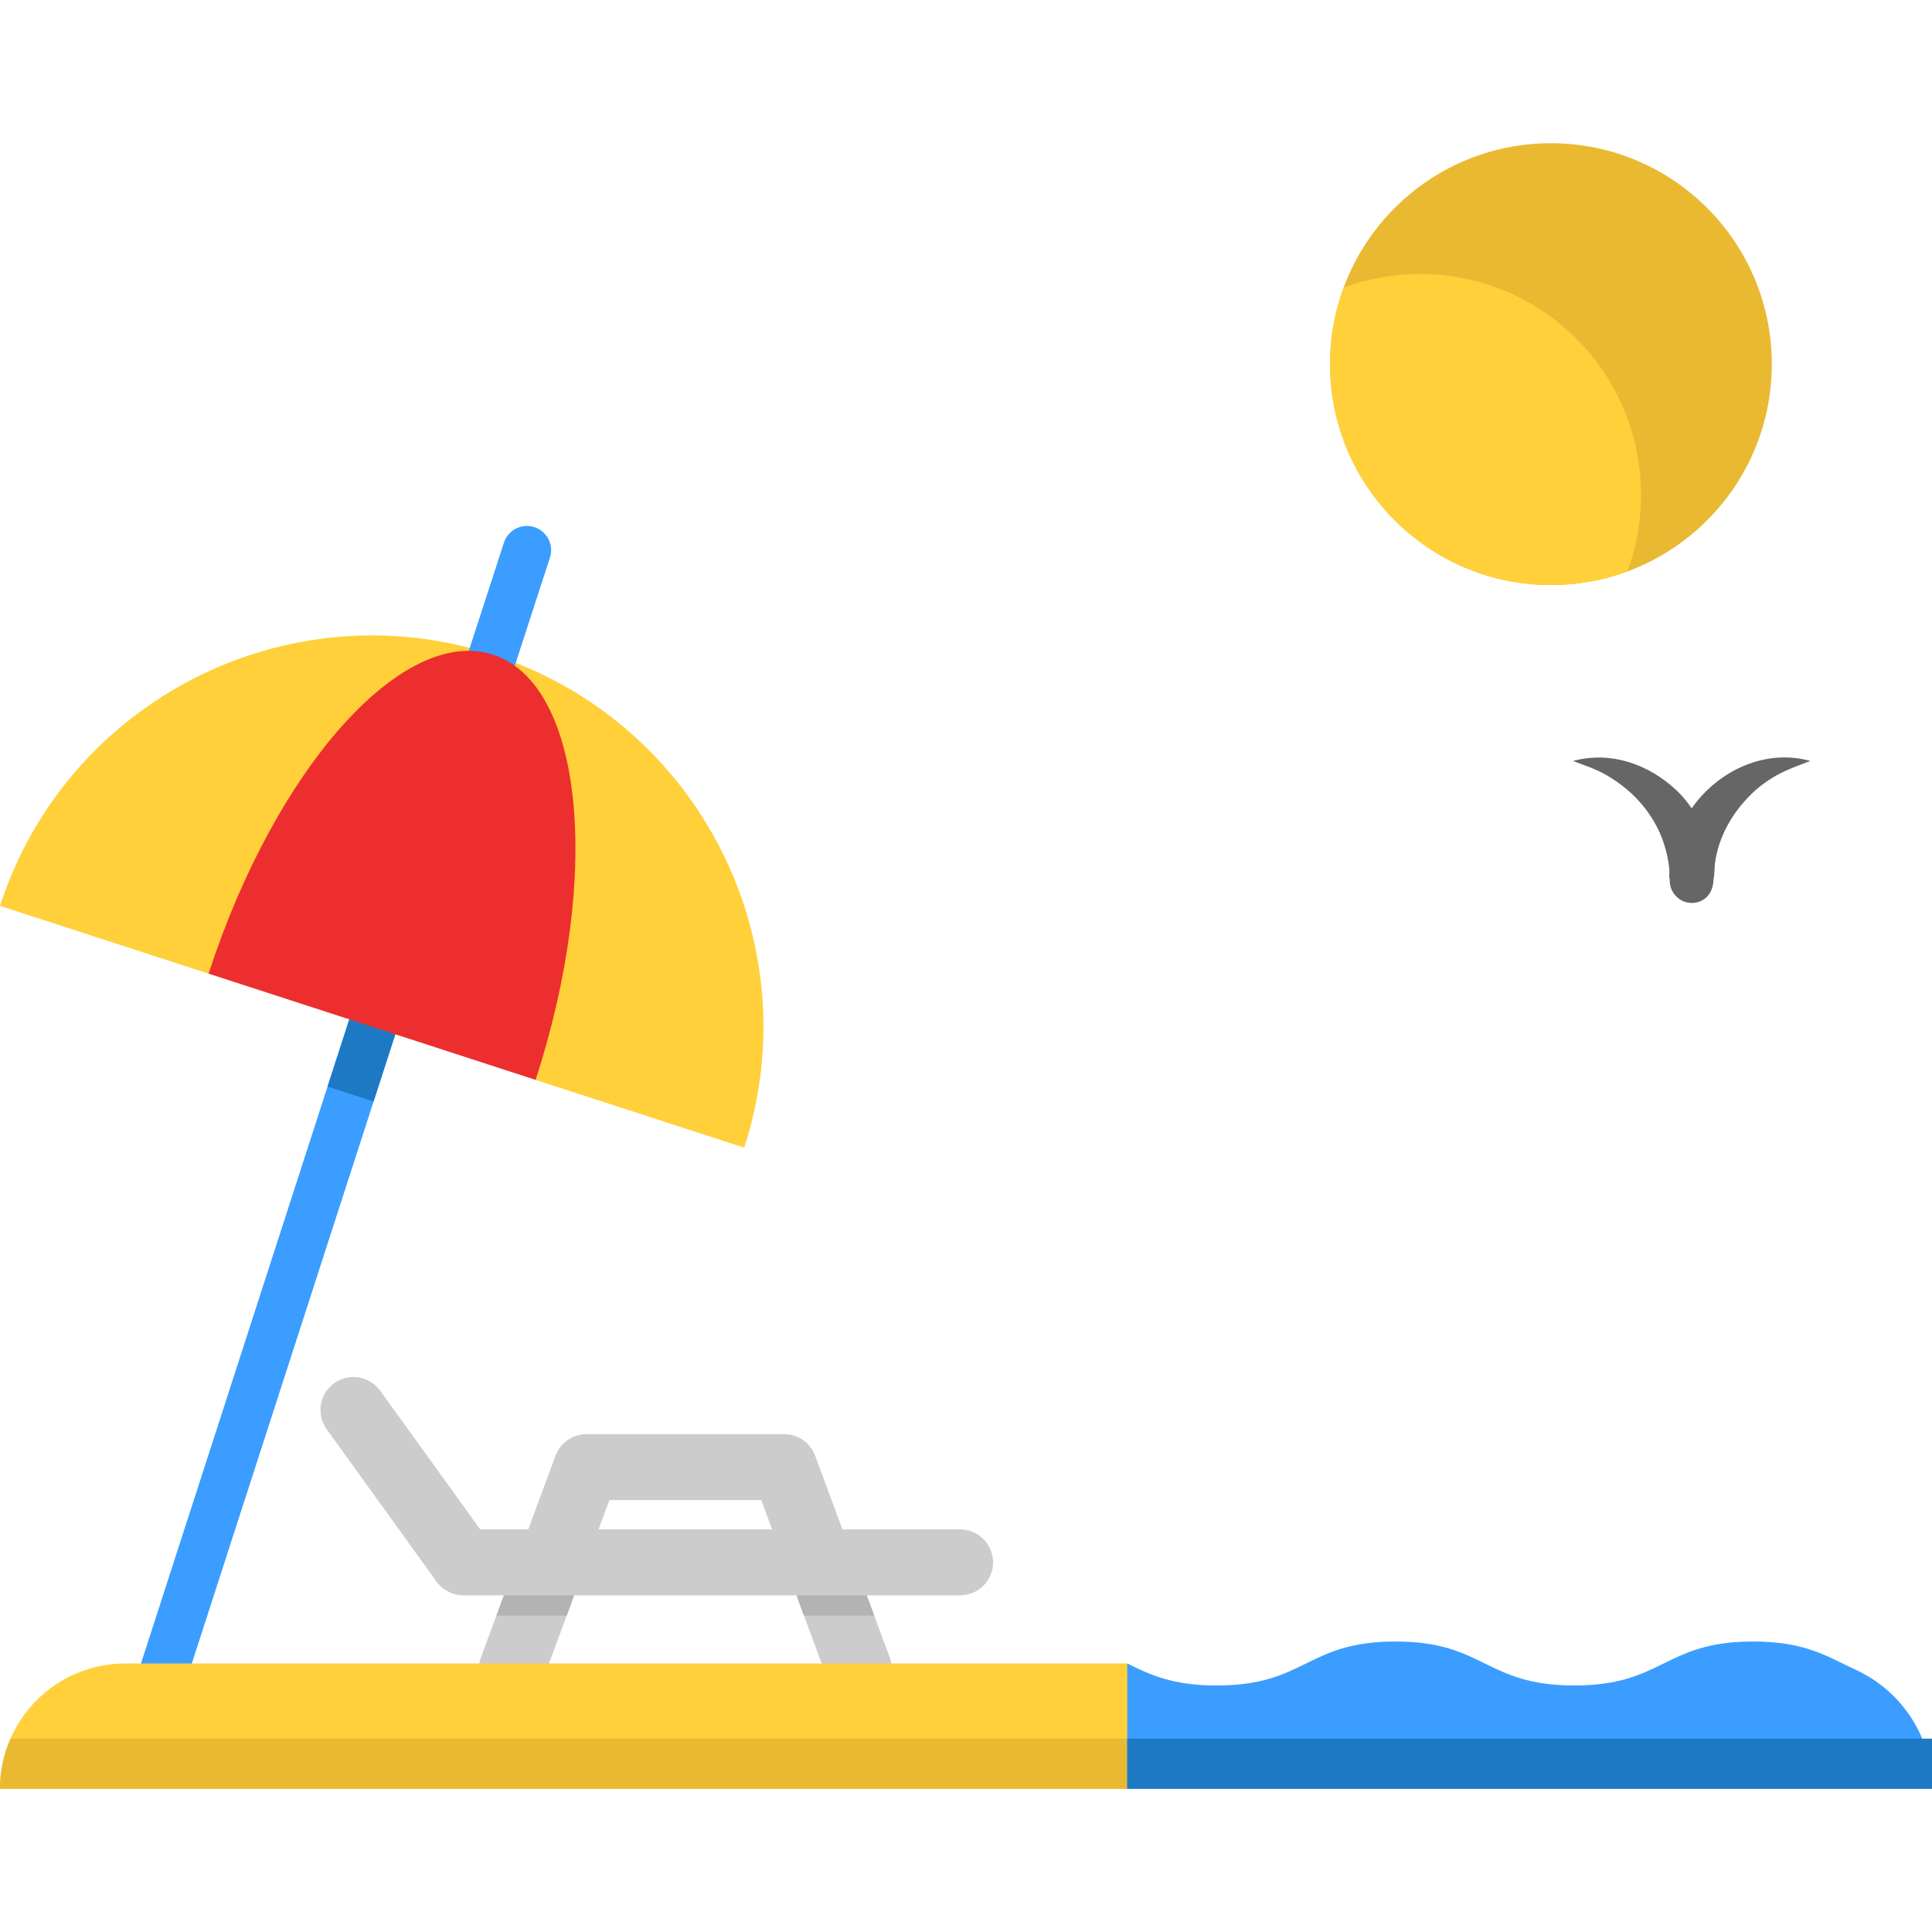
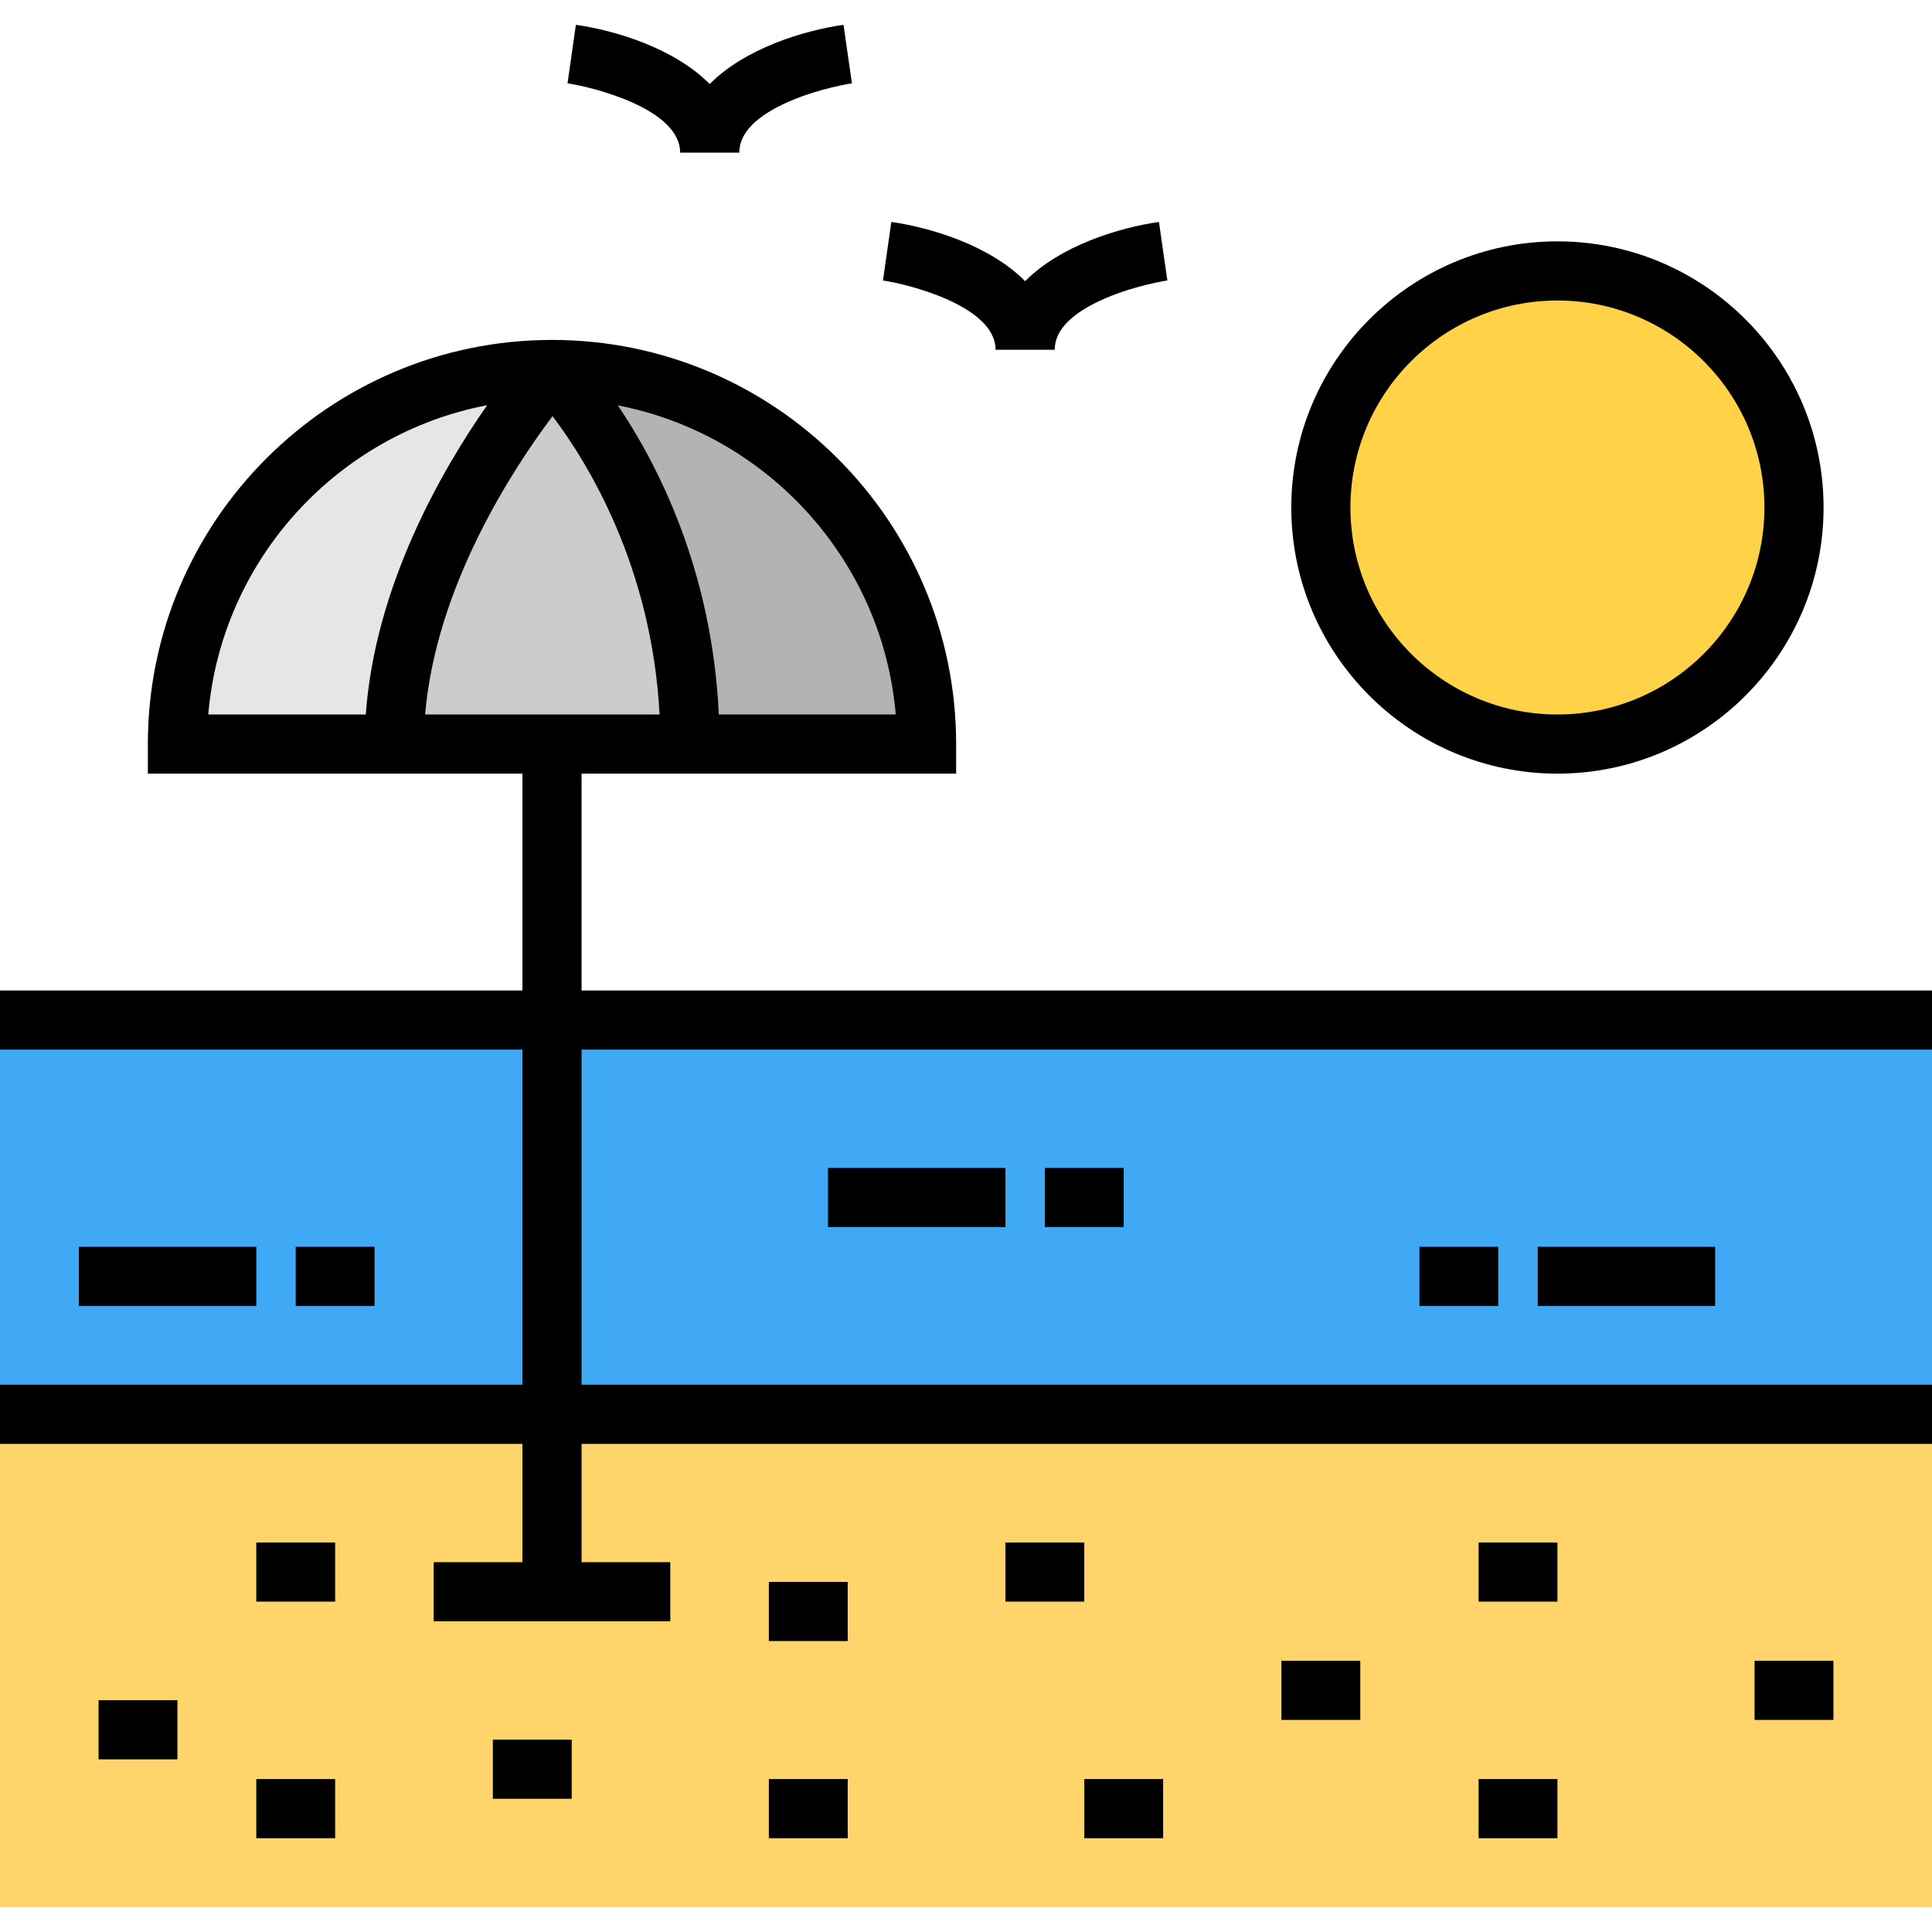
- <svg xmlns="http://www.w3.org/2000/svg" version="1.1" id="Layer_1" x="0px" y="0px" viewBox="0 0 439.48 439.48" style="enable-background:new 0 0 439.48 439.48;" xml:space="preserve" width="512" height="512">
+ <svg xmlns="http://www.w3.org/2000/svg" version="1.1" id="Layer_1" x="0px" y="0px" viewBox="0 0 512 512" style="enable-background:new 0 0 512 512;" xml:space="preserve">
+   <rect y="270.327" style="fill:#3FA9F5;" width="512" height="104.49" />
+   <rect y="374.817" style="fill:#FFD46A;" width="512" height="130.612" />
+   <path style="fill:#FFD248;" d="M412.735,71.799c34.586,0,62.694,28.108,62.694,62.694s-28.108,62.694-62.694,62.694  s-62.694-28.108-62.694-62.694S378.149,71.799,412.735,71.799z" />
+   <path style="fill:#B3B3B3;" d="M245.551,197.186h-62.694c0-62.694-36.571-99.265-36.571-99.265  C201.143,97.921,245.551,142.329,245.551,197.186z" />
+   <path style="fill:#CCCCCC;" d="M146.286,97.921c0,0,36.571,36.571,36.571,99.265h-36.571H104.49  C104.49,144.941,146.286,97.921,146.286,97.921z" />
+   <path style="fill:#E6E6E6;" d="M146.286,97.921c0,0-41.796,47.02-41.796,99.265H47.02C47.02,142.329,91.429,97.921,146.286,97.921z" />
+   <path d="M180.245,40.452h15.673c0-5.186,4.472-9.757,13.292-13.59c8.089-3.514,16.479-4.765,16.563-4.776l-1.12-7.756l-1.109-7.758  c-10.65,1.522-26.184,6.3-35.463,15.703c-9.279-9.403-24.813-14.181-35.463-15.703l-2.216,15.517  C156.706,22.988,180.245,28.744,180.245,40.452z" />
+   <path d="M263.837,92.697h15.673c0-5.186,4.472-9.757,13.292-13.59c8.089-3.514,16.479-4.765,16.563-4.776l-1.12-7.756l-1.109-7.758  c-10.65,1.521-26.185,6.3-35.463,15.703c-9.279-9.403-24.813-14.181-35.463-15.703l-2.216,15.517  C240.298,75.233,263.837,80.988,263.837,92.697z" />
+   <rect x="26.122" y="450.572" width="20.898" height="15.673" />
+   <rect x="67.918" y="408.776" width="20.898" height="15.673" />
+   <rect x="67.918" y="471.47" width="20.898" height="15.673" />
+   <rect x="130.612" y="461.021" width="20.898" height="15.673" />
+   <rect x="203.755" y="471.47" width="20.898" height="15.673" />
+   <rect x="203.755" y="419.225" width="20.898" height="15.673" />
+   <rect x="266.449" y="408.776" width="20.898" height="15.673" />
+   <rect x="339.592" y="440.123" width="20.898" height="15.673" />
+   <rect x="287.347" y="471.47" width="20.898" height="15.673" />
+   <rect x="391.837" y="408.776" width="20.898" height="15.673" />
+   <rect x="391.837" y="471.47" width="20.898" height="15.673" />
+   <rect x="464.98" y="440.123" width="20.898" height="15.673" />
+   <rect x="219.429" y="309.511" width="47.02" height="15.673" />
+   <rect x="276.898" y="309.511" width="20.898" height="15.673" />
+   <rect x="20.898" y="330.409" width="47.02" height="15.673" />
+   <rect x="78.367" y="330.409" width="20.898" height="15.673" />
+   <rect x="407.51" y="330.409" width="47.02" height="15.673" />
+   <rect x="376.163" y="330.409" width="20.898" height="15.673" />
+   <path d="M512,262.492H154.122v-57.469h99.265v-7.837c0-59.057-48.045-107.102-107.102-107.102S39.184,138.13,39.184,197.186v7.837  h99.265v57.469H0v15.673h138.449v88.816H0v15.673h138.449v31.347h-23.51v15.673h62.694v-15.673h-23.51v-31.347H512v-15.673H154.122  v-88.816H512V262.492z M112.666,189.35c2.868-34.181,23.526-65.466,33.763-79.066c9.151,12.074,26.295,39.7,28.364,79.066H112.666z   M237.382,189.35h-46.891c-1.768-38.054-16.039-66.042-26.755-81.921C203.332,115.113,233.891,148.43,237.382,189.35z   M129.103,107.384c-12.07,17.268-29.727,47.89-32.165,81.966H55.189C58.689,148.338,89.378,114.97,129.103,107.384z" />
+   <path d="M412.735,205.023c38.891,0,70.531-31.64,70.531-70.531s-31.64-70.531-70.531-70.531s-70.531,31.64-70.531,70.531  S373.844,205.023,412.735,205.023z M412.735,79.635c30.248,0,54.857,24.608,54.857,54.857s-24.609,54.857-54.857,54.857  s-54.857-24.608-54.857-54.857S382.487,79.635,412.735,79.635z" />
  <g>
-     <path style="fill:#FFD039;" d="M112.14,148.92C65.39,133.73,15.18,159.32,0,206.06l47.45,15.42l47.29,4.53l27.1,19.63v0.01   l47.45,15.41C184.47,214.31,158.89,164.11,112.14,148.92z" />
-     <path style="fill:#3B9DFF;" d="M125.1,126.84l-11.67,35.9c-0.63,1.96-2.28,3.31-4.17,3.69l2.65,0.85l-1.26,3.9l-25.67,79.38   l-43.3,133.88l-10.47-3.39l43.3-133.89l26.93-83.26l2.73,0.88c-0.35-0.38-0.65-0.81-0.88-1.28c-0.63-1.24-0.79-2.73-0.32-4.16   l11.66-35.9c0.94-2.89,4.05-4.47,6.93-3.53C124.45,120.85,126.03,123.95,125.1,126.84z" />
-     <path style="fill:#CCCCCC;" d="M218.4,347.9h-26.77l-6.2-16.77c-1.09-2.94-3.89-4.9-7.03-4.9h-45c-3.14,0-5.95,1.96-7.04,4.9   l-6.2,16.77h-10.92l-22.76-31.56c-2.42-3.35-7.11-4.11-10.47-1.69c-3.36,2.42-4.12,7.11-1.7,10.47l25,34.67   c1.41,1.95,3.68,3.11,6.09,3.11h9.22l-1.7,4.61l-3.56,9.62c-1.43,3.89,0.55,8.2,4.44,9.64c3.89,1.43,8.2-0.55,9.63-4.44l5.48-14.82   l1.7-4.61h50.57l1.7,4.61l5.48,14.82c1.12,3.03,3.99,4.9,7.04,4.9c0.86,0,1.74-0.15,2.6-0.46c3.88-1.44,5.87-5.75,4.43-9.64   l-3.56-9.62l-1.7-4.61h21.23c4.14,0,7.5-3.36,7.5-7.5C225.9,351.26,222.54,347.9,218.4,347.9z M136.16,347.9l2.46-6.67h34.55   l2.47,6.67H136.16z" />
-     <polygon style="fill:#B3B3B3;" points="112.92,367.51 128.91,367.51 130.61,362.9 114.62,362.9  " />
-     <polygon style="fill:#B3B3B3;" points="198.87,367.51 182.88,367.51 181.18,362.9 197.17,362.9  " />
-     <path style="fill:#FFD039;" d="M268.74,396.51l-12.32,10.39H0c0-4.06,0.85-7.91,2.38-11.4c1.43-3.29,3.47-6.25,5.97-8.75   c5.15-5.16,12.28-8.35,20.15-8.35h227.92l11.63,17.1L268.74,396.51z" />
-     <path style="fill:#EAB932;" d="M268.74,396.51l-12.32,10.39H0c0-4.06,0.85-7.91,2.38-11.4h265.67L268.74,396.51z" />
-     <path style="fill:#EAB932;" d="M352.79,32.58c-27.75,0-50.24,22.5-50.24,50.25s22.49,50.25,50.24,50.25s50.25-22.5,50.25-50.25   S380.54,32.58,352.79,32.58z" />
-     <path style="fill:#1E79C4;" d="M110.65,171.18l-25.67,79.38l-10.47-3.4l26.93-83.26l2.73,0.88c-0.35-0.38-0.65-0.81-0.88-1.28   C106.15,165.26,108.6,167.87,110.65,171.18z" />
-     <path style="fill:#ED2E2E;" d="M112.14,148.92c20.54,6.67,24.88,49.97,9.7,96.72l-74.39-24.16   C62.64,174.73,91.6,142.25,112.14,148.92z" />
-     <path style="fill:#3B9DFF;" d="M439.48,406.684v0.216H256.42v-28.5c5.08,2.5,10.17,5,20.34,5c20.34,0,20.34-10,40.68-10   c20.33,0,20.33,10,40.67,10c20.34,0,20.34-10,40.69-10c12.077,0,16.983,3.525,23.234,6.39   C432.599,384.631,439.48,395.063,439.48,406.684z" />
-     <rect x="256.42" y="395.5" style="fill:#1E79C4;" width="183.06" height="11.4" />
-     <path style="fill:#666666;" d="M386.318,181.904c-0.537,0.636-1.039,1.296-1.508,1.977c-1.005-1.486-2.146-2.875-3.443-4.094   c-6.334-5.954-14.966-9.021-23.547-6.685c2.593,0.995,5.167,1.807,7.585,3.208c3.423,1.984,6.505,4.539,8.906,7.699   c1.694,2.229,3.109,4.744,4.02,7.398c0.739,2.153,1.261,4.43,1.415,6.706c0.028,0.408-0.148,1.465,0.067,1.809   c0.012,0.019,0.01,0.02,0.018,0.034c-0.002,0.098-0.014,0.195-0.015,0.292c-0.045,3.215,2.923,5.751,6.107,5.034   c2.622-0.59,3.835-2.854,3.853-5.316c0.234-0.58,0.229-2.82,0.315-3.476c0.811-6.127,3.895-11.518,8.24-15.799   c1.906-1.878,4.199-3.512,6.57-4.733c2.251-1.16,4.553-1.959,6.916-2.857C402.327,170.454,392.506,174.569,386.318,181.904z" />
-     <path style="fill:#FFD039;" d="M302.55,82.83c0,27.75,22.49,50.25,50.24,50.25c6.12,0,11.98-1.09,17.4-3.1   c2.01-5.42,3.1-11.28,3.1-17.4c0-27.75-22.49-50.25-50.25-50.25c-6.11,0-11.97,1.09-17.39,3.09   C303.64,70.85,302.55,76.71,302.55,82.83z" />
-   </g>
+ </g>
+   <g>
+ </g>
+   <g>
+ </g>
+   <g>
+ </g>
+   <g>
+ </g>
+   <g>
+ </g>
+   <g>
+ </g>
+   <g>
+ </g>
+   <g>
+ </g>
+   <g>
+ </g>
+   <g>
+ </g>
+   <g>
+ </g>
+   <g>
+ </g>
+   <g>
+ </g>
+   <g>
+ </g>
</svg>
